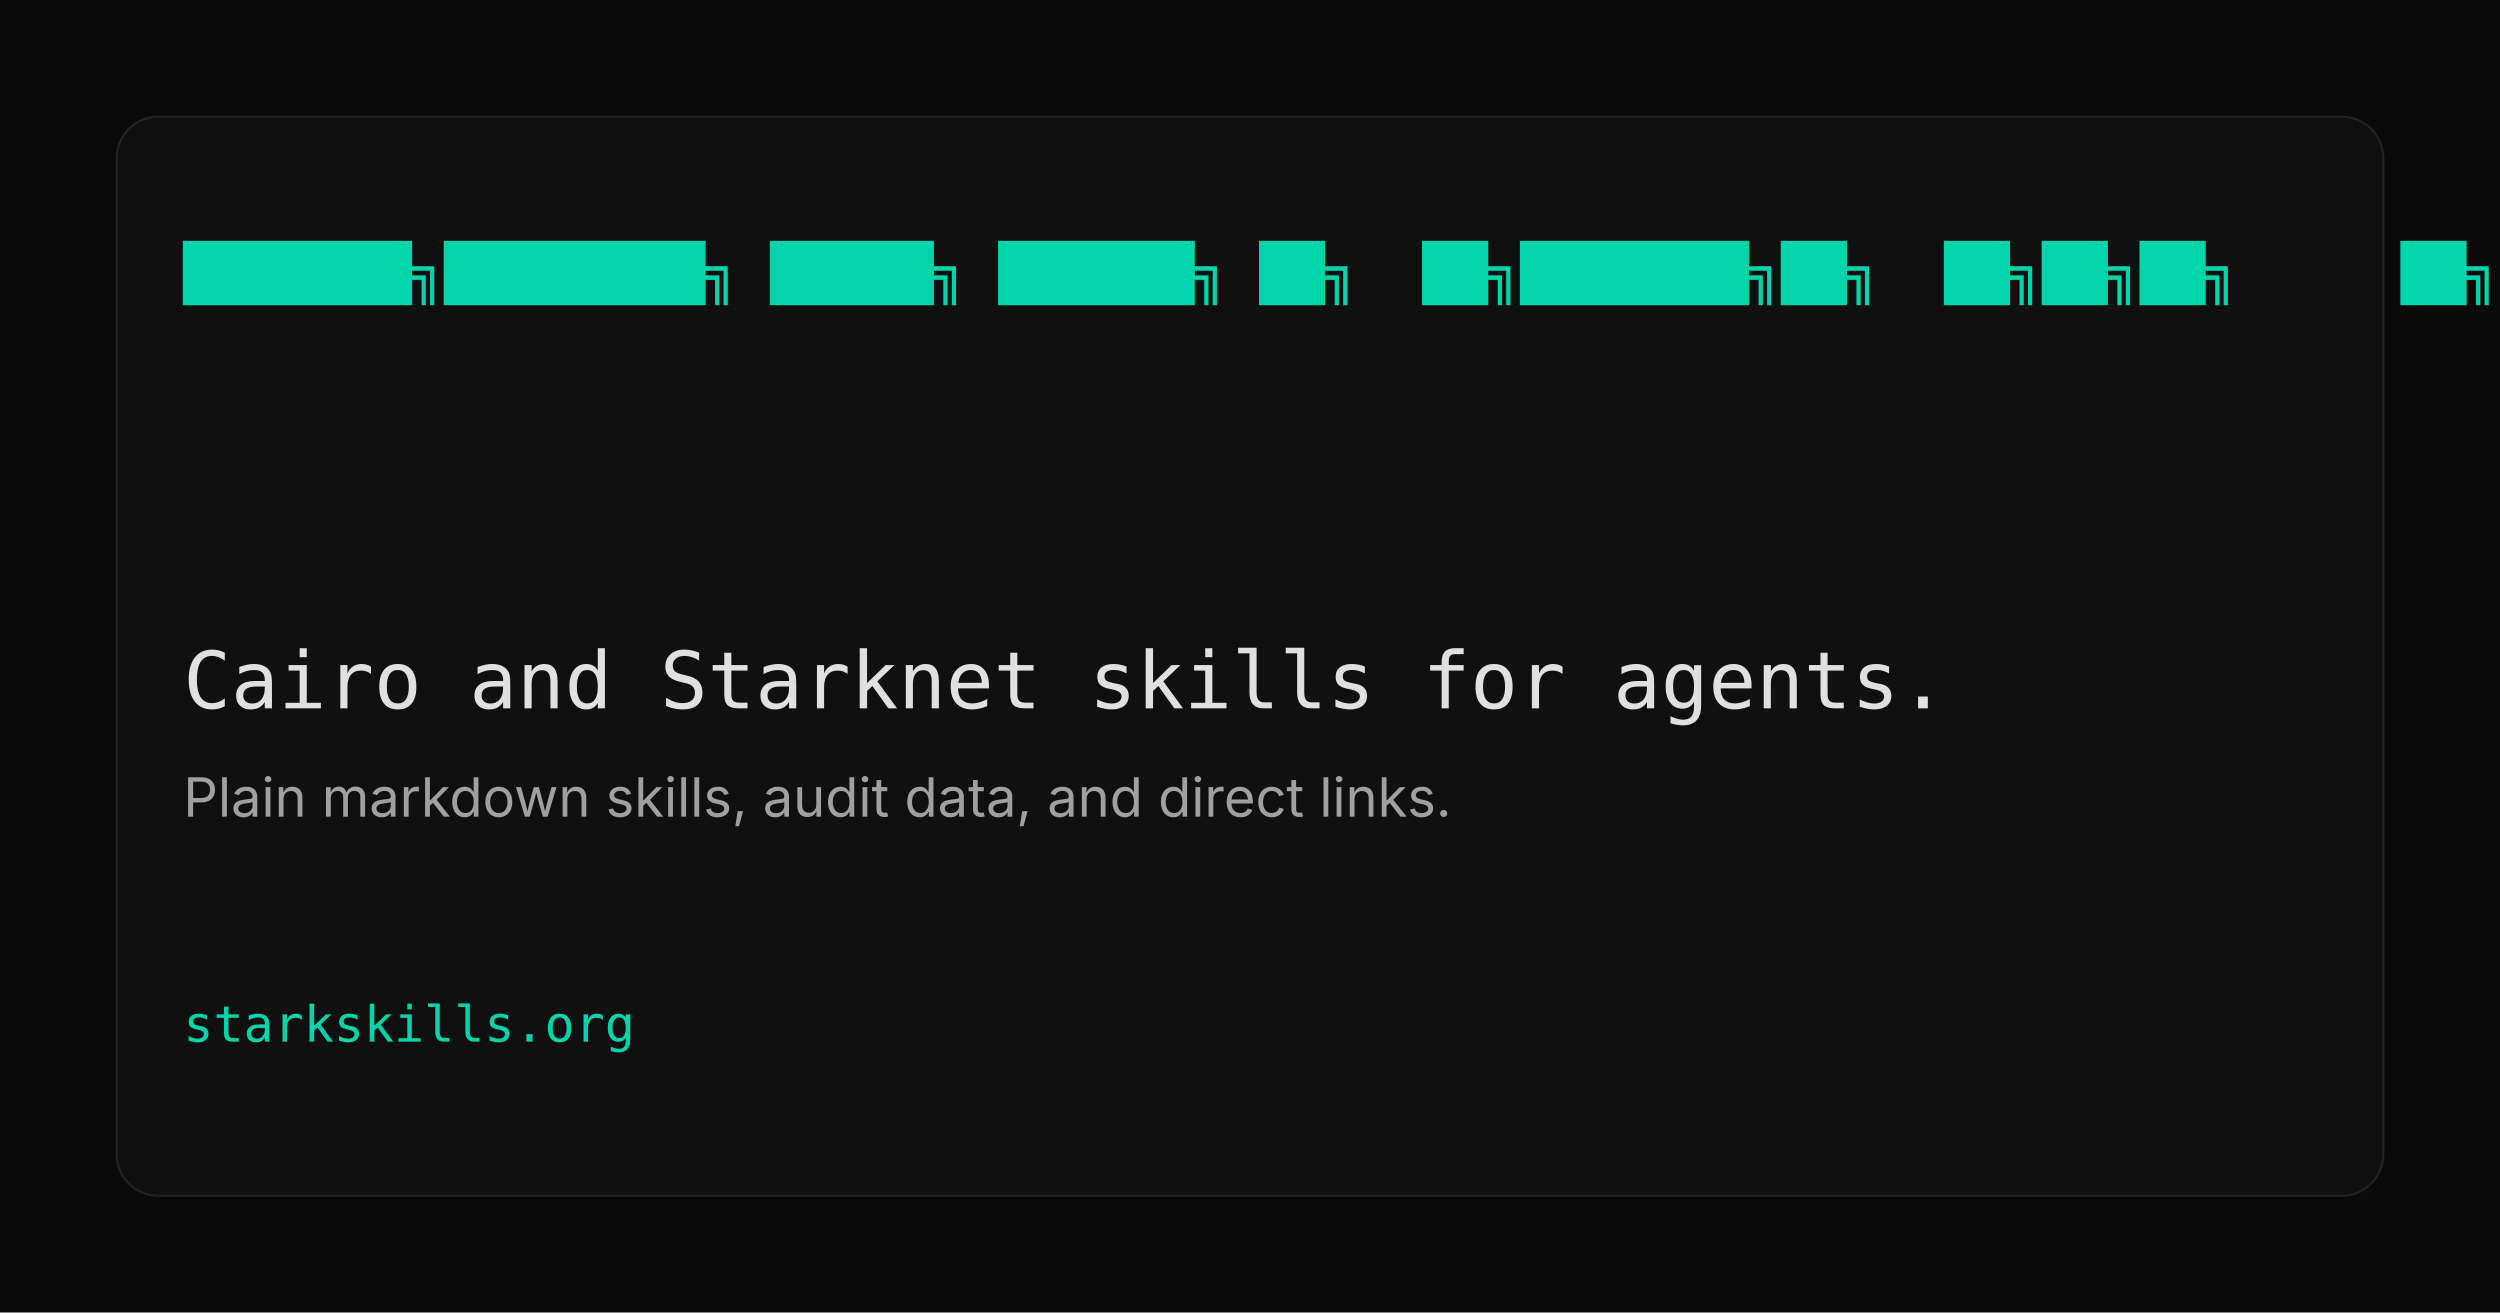
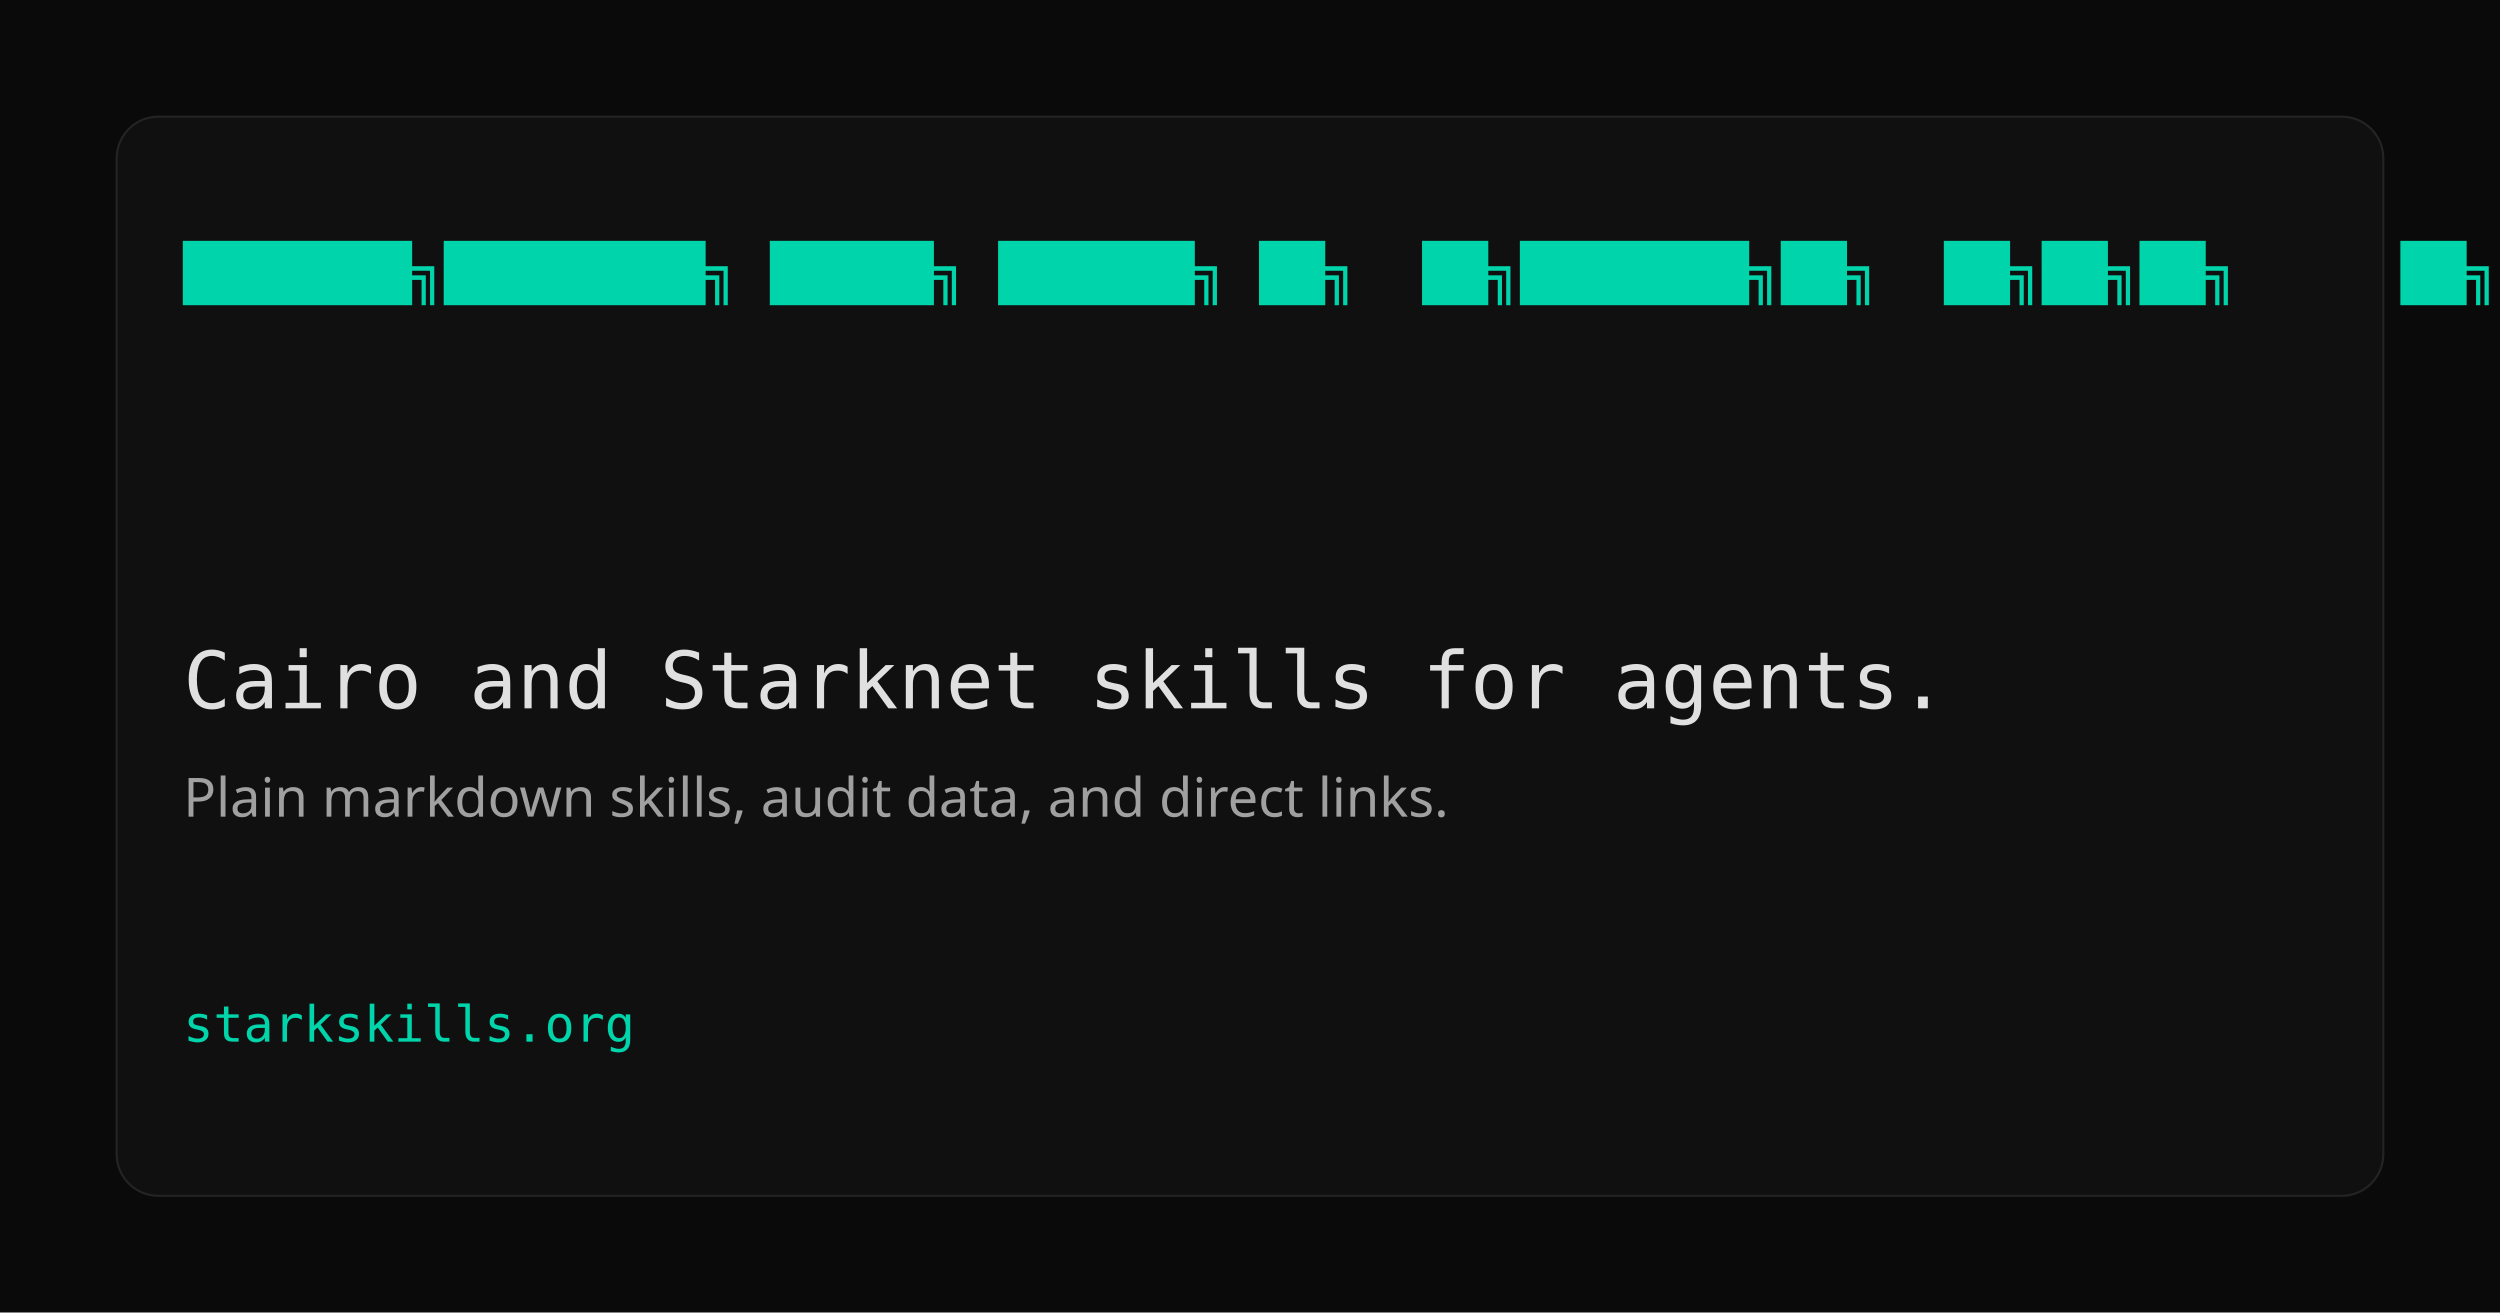
<svg xmlns="http://www.w3.org/2000/svg" width="1200" height="630" viewBox="0 0 1200 630" role="img" aria-label="starkskills">
  <rect width="1200" height="630" fill="#0a0a0a" />
  <rect x="56" y="56" width="1088" height="518" rx="20" fill="#101010" stroke="#242424" />
-   <text x="88" y="140" font-family="'JetBrains Mono', monospace" font-size="26" fill="#00d4aa" xml:space="preserve">███████╗████████╗ █████╗ ██████╗ ██╗  ██╗███████╗██╗  ██╗██╗██╗     ██╗     ███████╗
+   <text x="88" y="140" font-family="monospace" font-size="26" fill="#00d4aa" xml:space="preserve">███████╗████████╗ █████╗ ██████╗ ██╗  ██╗███████╗██╗  ██╗██╗██╗     ██╗     ███████╗
██╔════╝╚══██╔══╝██╔══██╗██╔══██╗██║ ██╔╝██╔════╝██║ ██╔╝██║██║     ██║     ██╔════╝
███████╗   ██║   ███████║██████╔╝█████╔╝ ███████╗█████╔╝ ██║██║     ██║     ███████╗</text>
-   <text x="88" y="340" font-family="'JetBrains Mono', monospace" font-size="38" fill="#e0e0e0">Cairo and Starknet skills for agents.</text>
-   <text x="88" y="392" font-family="Inter, system-ui, sans-serif" font-size="26" fill="#a0a0a0">Plain markdown skills, audit data, and direct links.</text>
-   <text x="88" y="500" font-family="'JetBrains Mono', monospace" font-size="24" fill="#00d4aa">starkskills.org</text>
+   <text x="88" y="340" font-family="monospace" font-size="38" fill="#e0e0e0">Cairo and Starknet skills for agents.</text>
+   <text x="88" y="392" font-family="sans-serif" font-size="26" fill="#a0a0a0">Plain markdown skills, audit data, and direct links.</text>
+   <text x="88" y="500" font-family="monospace" font-size="24" fill="#00d4aa">starkskills.org</text>
</svg>
